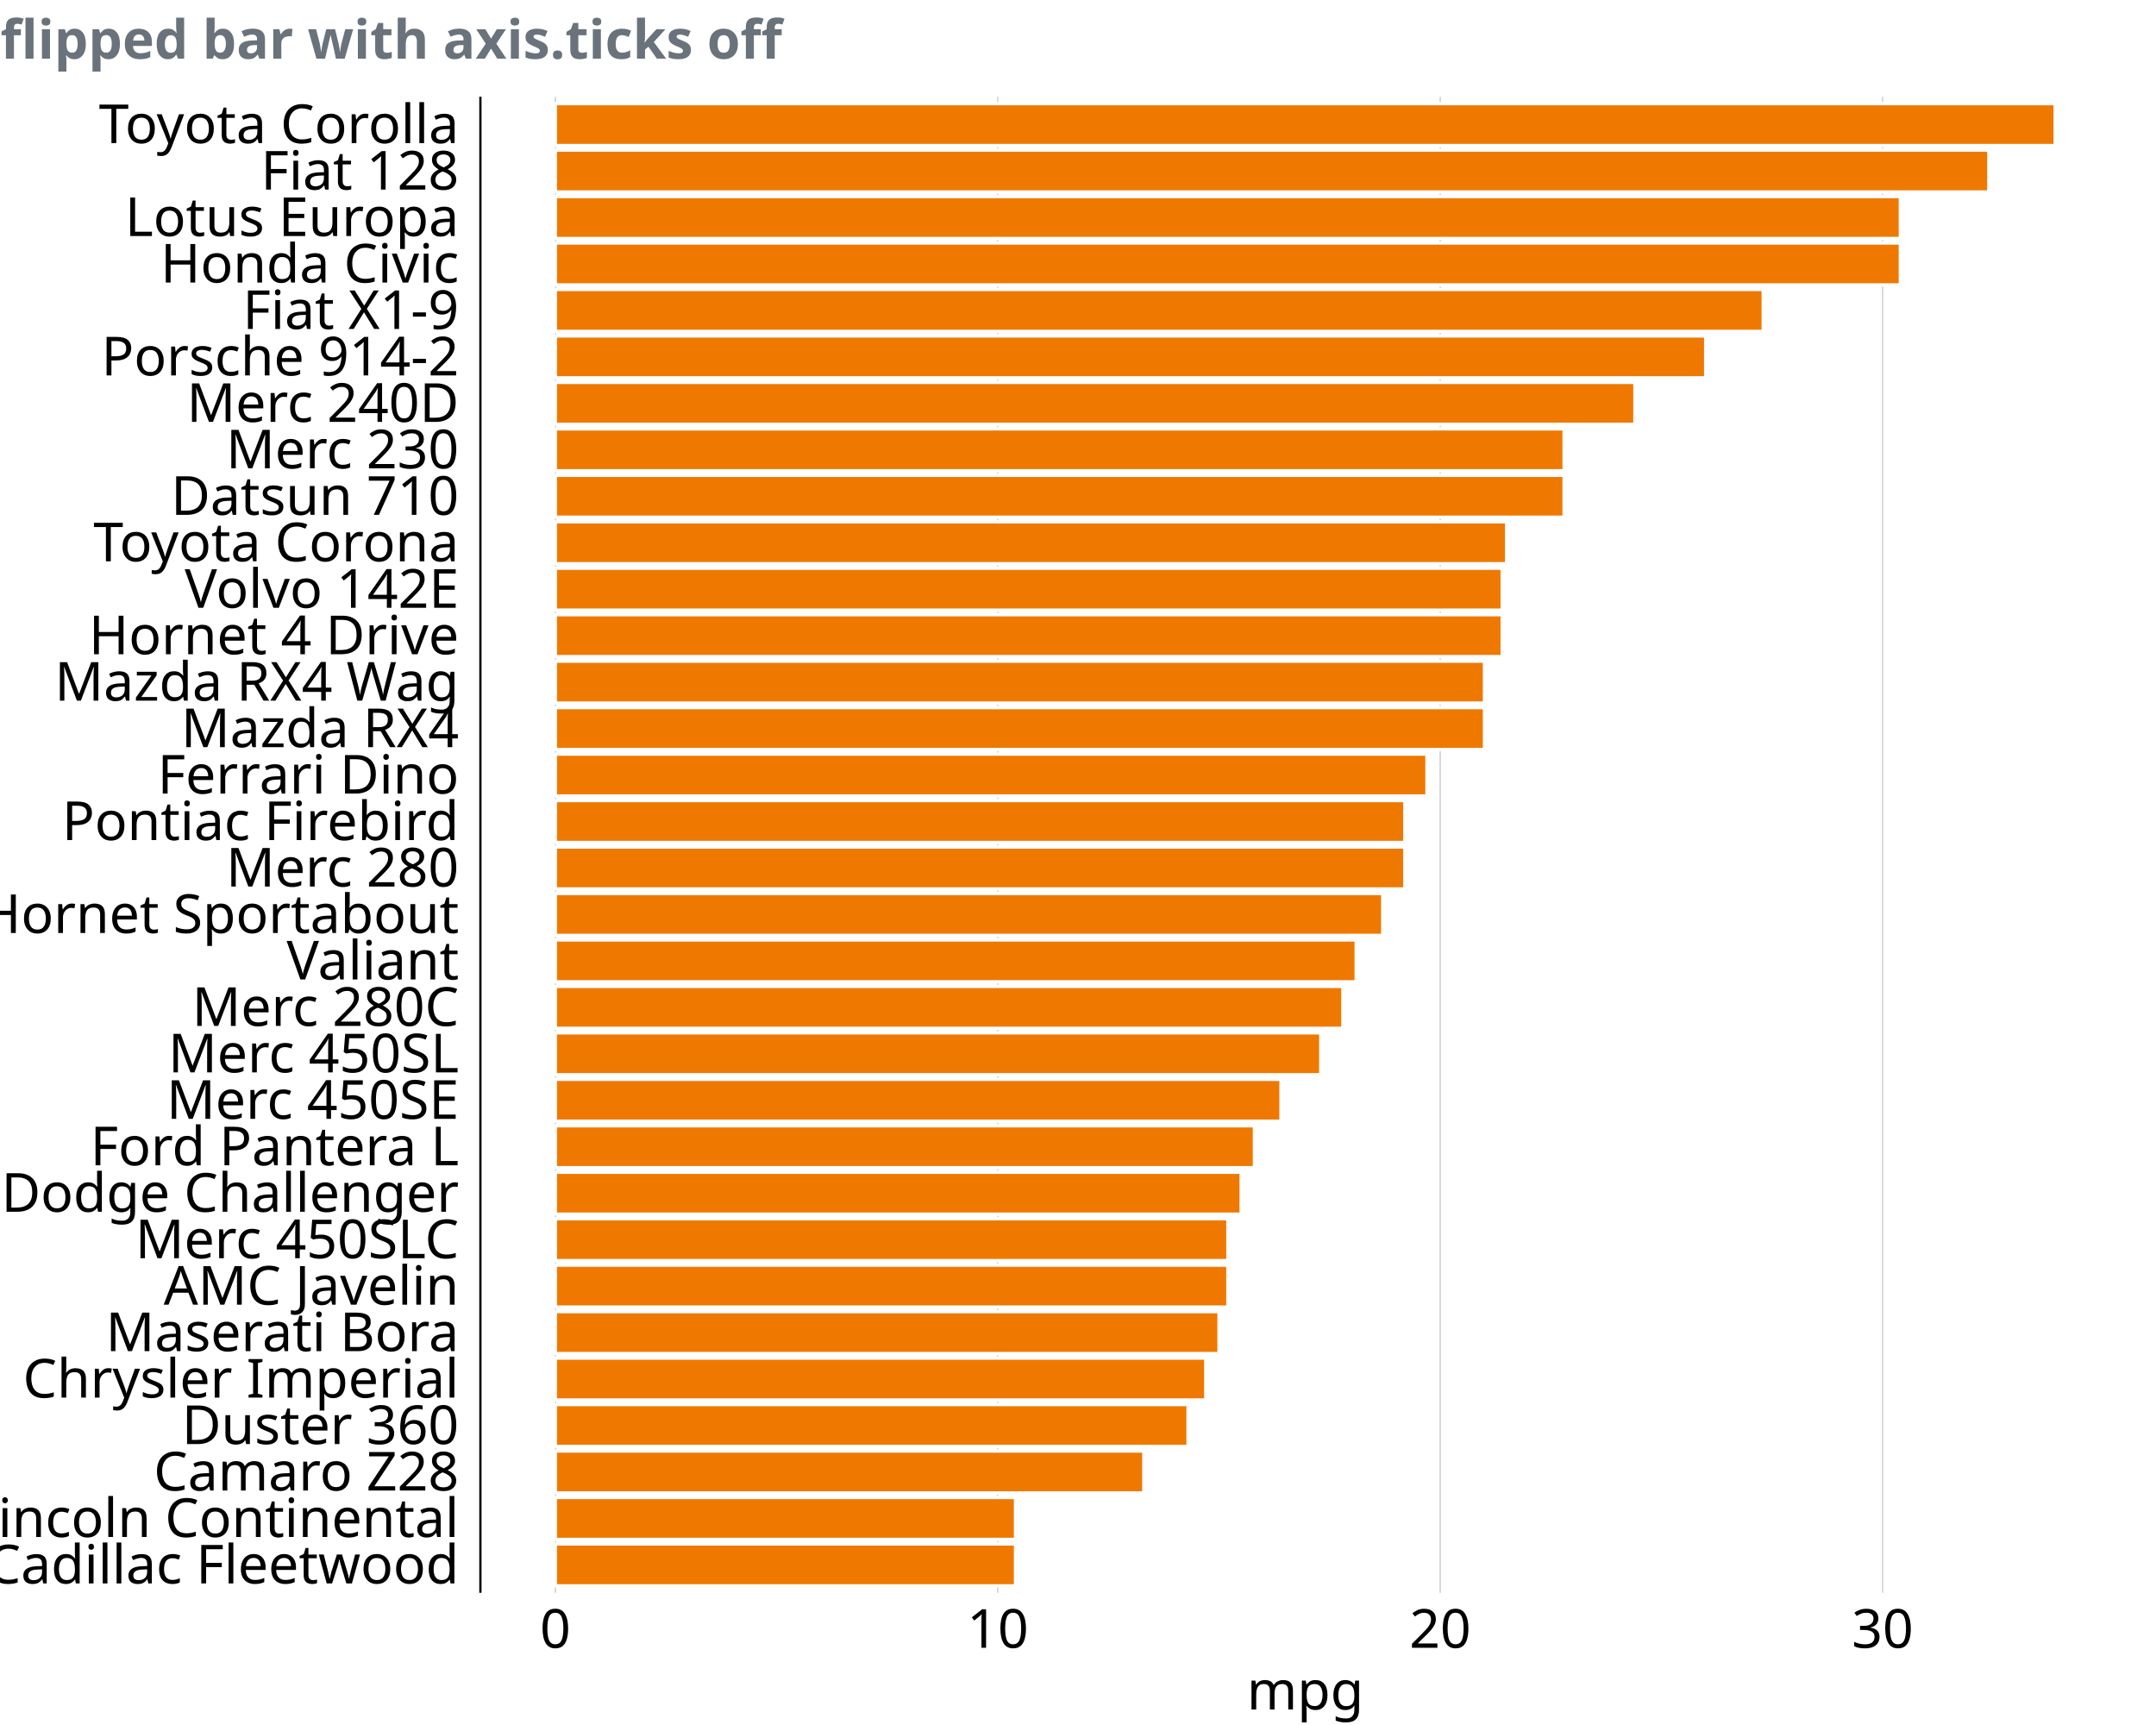
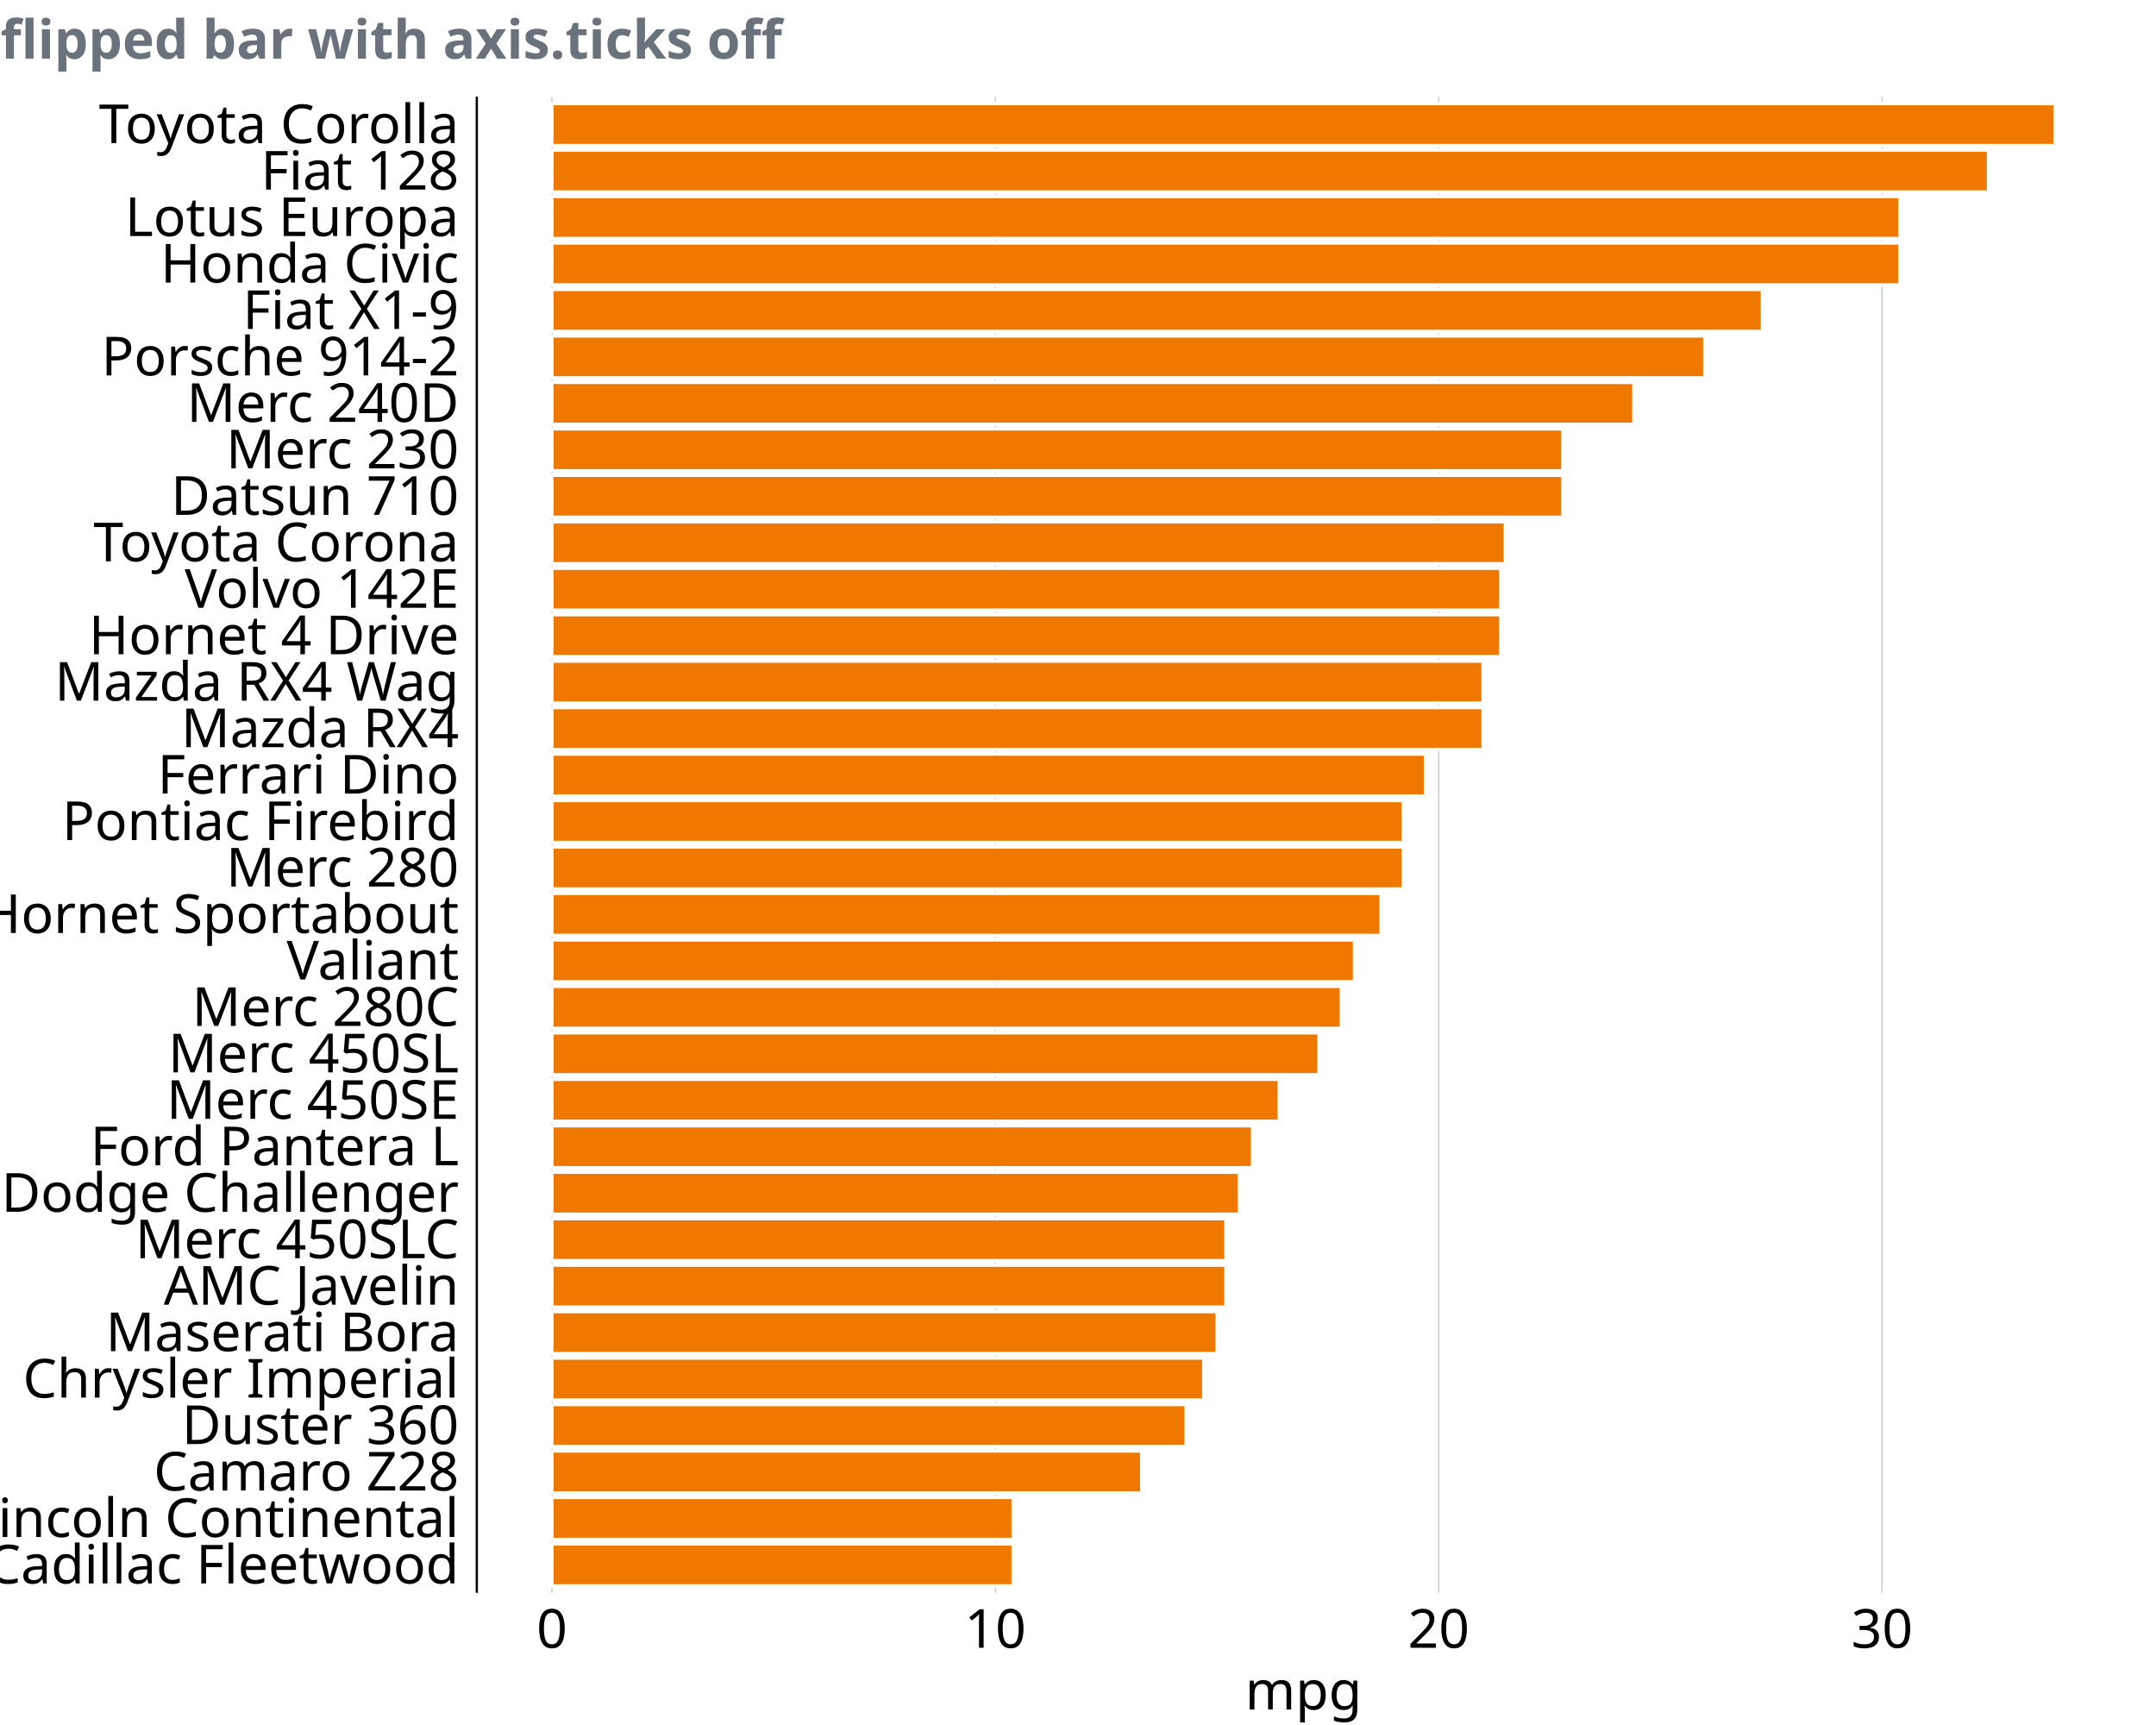
<svg xmlns="http://www.w3.org/2000/svg" class="svglite" data-engine-version="2.0" width="720.00pt" height="576.00pt" viewBox="0 0 720.00 576.00">
  <defs>
    <style type="text/css">
    .svglite line, .svglite polyline, .svglite polygon, .svglite path, .svglite rect, .svglite circle {
      fill: none;
      stroke: #000000;
      stroke-linecap: round;
      stroke-linejoin: round;
      stroke-miterlimit: 10.00;
    }
  </style>
  </defs>
  <rect width="100%" height="100%" style="stroke: none; fill: #FFFFFF;" />
  <defs>
    <clipPath id="cpMC4wMHw3MjAuMDB8MC4wMHw1NzYuMDA=">
      <rect x="0.00" y="0.00" width="720.00" height="576.00" />
    </clipPath>
  </defs>
  <g clip-path="url(#cpMC4wMHw3MjAuMDB8MC4wMHw1NzYuMDA=)">
    <rect x="0.00" y="0.00" width="720.00" height="576.00" style="stroke-width: 0.75; stroke: none; fill: #FFFFFF;" />
  </g>
  <defs>
-     <clipPath id="cpMTYwLjQzfDcxMS4zNnwzMi4yOXw1MzEuODU=">
-       <rect x="160.43" y="32.29" width="550.93" height="499.56" />
+     <clipPath id="cpMTU5LjIzfDcxMS4zNnwzMi4yOXw1MzEuODU=">
+       <rect x="159.23" y="32.29" width="552.13" height="499.56" />
    </clipPath>
  </defs>
-   <g clip-path="url(#cpMTYwLjQzfDcxMS4zNnwzMi4yOXw1MzEuODU=)">
-     <rect x="160.43" y="32.29" width="550.93" height="499.56" style="stroke-width: 0.75; stroke: none; fill: #FFFFFF;" />
-     <polyline points="185.47,531.85 185.47,32.29 " style="stroke-width: 0.38; stroke: #C3C7CB; stroke-linecap: butt;" />
-     <polyline points="333.21,531.85 333.21,32.29 " style="stroke-width: 0.38; stroke: #C3C7CB; stroke-linecap: butt;" />
-     <polyline points="480.96,531.85 480.96,32.29 " style="stroke-width: 0.38; stroke: #C3C7CB; stroke-linecap: butt;" />
-     <polyline points="628.70,531.85 628.70,32.29 " style="stroke-width: 0.38; stroke: #C3C7CB; stroke-linecap: butt;" />
-     <rect x="185.47" y="236.30" width="310.26" height="13.96" style="stroke-width: 1.07; stroke: #FFFFFF; stroke-linecap: butt; stroke-linejoin: miter; fill: #EF7900;" />
-     <rect x="185.47" y="220.79" width="310.26" height="13.96" style="stroke-width: 1.07; stroke: #FFFFFF; stroke-linecap: butt; stroke-linejoin: miter; fill: #EF7900;" />
-     <rect x="185.47" y="158.73" width="336.85" height="13.96" style="stroke-width: 1.07; stroke: #FFFFFF; stroke-linecap: butt; stroke-linejoin: miter; fill: #EF7900;" />
-     <rect x="185.47" y="205.27" width="316.17" height="13.96" style="stroke-width: 1.07; stroke: #FFFFFF; stroke-linecap: butt; stroke-linejoin: miter; fill: #EF7900;" />
-     <rect x="185.47" y="298.36" width="276.28" height="13.96" style="stroke-width: 1.07; stroke: #FFFFFF; stroke-linecap: butt; stroke-linejoin: miter; fill: #EF7900;" />
-     <rect x="185.47" y="313.87" width="267.41" height="13.96" style="stroke-width: 1.07; stroke: #FFFFFF; stroke-linecap: butt; stroke-linejoin: miter; fill: #EF7900;" />
-     <rect x="185.47" y="469.02" width="211.27" height="13.96" style="stroke-width: 1.07; stroke: #FFFFFF; stroke-linecap: butt; stroke-linejoin: miter; fill: #EF7900;" />
-     <rect x="185.47" y="127.70" width="360.49" height="13.96" style="stroke-width: 1.07; stroke: #FFFFFF; stroke-linecap: butt; stroke-linejoin: miter; fill: #EF7900;" />
-     <rect x="185.47" y="143.22" width="336.85" height="13.96" style="stroke-width: 1.07; stroke: #FFFFFF; stroke-linecap: butt; stroke-linejoin: miter; fill: #EF7900;" />
-     <rect x="185.47" y="282.85" width="283.67" height="13.96" style="stroke-width: 1.07; stroke: #FFFFFF; stroke-linecap: butt; stroke-linejoin: miter; fill: #EF7900;" />
-     <rect x="185.47" y="329.39" width="262.98" height="13.96" style="stroke-width: 1.07; stroke: #FFFFFF; stroke-linecap: butt; stroke-linejoin: miter; fill: #EF7900;" />
-     <rect x="185.47" y="360.42" width="242.30" height="13.96" style="stroke-width: 1.07; stroke: #FFFFFF; stroke-linecap: butt; stroke-linejoin: miter; fill: #EF7900;" />
-     <rect x="185.47" y="344.90" width="255.59" height="13.96" style="stroke-width: 1.07; stroke: #FFFFFF; stroke-linecap: butt; stroke-linejoin: miter; fill: #EF7900;" />
-     <rect x="185.47" y="406.96" width="224.57" height="13.96" style="stroke-width: 1.07; stroke: #FFFFFF; stroke-linecap: butt; stroke-linejoin: miter; fill: #EF7900;" />
-     <rect x="185.47" y="515.56" width="153.65" height="13.96" style="stroke-width: 1.07; stroke: #FFFFFF; stroke-linecap: butt; stroke-linejoin: miter; fill: #EF7900;" />
-     <rect x="185.47" y="500.05" width="153.65" height="13.96" style="stroke-width: 1.07; stroke: #FFFFFF; stroke-linecap: butt; stroke-linejoin: miter; fill: #EF7900;" />
-     <rect x="185.47" y="453.50" width="217.18" height="13.96" style="stroke-width: 1.07; stroke: #FFFFFF; stroke-linecap: butt; stroke-linejoin: miter; fill: #EF7900;" />
-     <rect x="185.47" y="50.13" width="478.69" height="13.96" style="stroke-width: 1.07; stroke: #FFFFFF; stroke-linecap: butt; stroke-linejoin: miter; fill: #EF7900;" />
-     <rect x="185.47" y="81.16" width="449.14" height="13.96" style="stroke-width: 1.07; stroke: #FFFFFF; stroke-linecap: butt; stroke-linejoin: miter; fill: #EF7900;" />
-     <rect x="185.47" y="34.62" width="500.85" height="13.96" style="stroke-width: 1.07; stroke: #FFFFFF; stroke-linecap: butt; stroke-linejoin: miter; fill: #EF7900;" />
-     <rect x="185.47" y="174.25" width="317.65" height="13.96" style="stroke-width: 1.07; stroke: #FFFFFF; stroke-linecap: butt; stroke-linejoin: miter; fill: #EF7900;" />
-     <rect x="185.47" y="391.45" width="229.00" height="13.96" style="stroke-width: 1.07; stroke: #FFFFFF; stroke-linecap: butt; stroke-linejoin: miter; fill: #EF7900;" />
-     <rect x="185.47" y="422.47" width="224.57" height="13.96" style="stroke-width: 1.07; stroke: #FFFFFF; stroke-linecap: butt; stroke-linejoin: miter; fill: #EF7900;" />
-     <rect x="185.47" y="484.53" width="196.50" height="13.96" style="stroke-width: 1.07; stroke: #FFFFFF; stroke-linecap: butt; stroke-linejoin: miter; fill: #EF7900;" />
-     <rect x="185.47" y="267.33" width="283.67" height="13.96" style="stroke-width: 1.07; stroke: #FFFFFF; stroke-linecap: butt; stroke-linejoin: miter; fill: #EF7900;" />
-     <rect x="185.47" y="96.68" width="403.34" height="13.96" style="stroke-width: 1.07; stroke: #FFFFFF; stroke-linecap: butt; stroke-linejoin: miter; fill: #EF7900;" />
-     <rect x="185.47" y="112.19" width="384.13" height="13.96" style="stroke-width: 1.07; stroke: #FFFFFF; stroke-linecap: butt; stroke-linejoin: miter; fill: #EF7900;" />
-     <rect x="185.47" y="65.65" width="449.14" height="13.96" style="stroke-width: 1.07; stroke: #FFFFFF; stroke-linecap: butt; stroke-linejoin: miter; fill: #EF7900;" />
-     <rect x="185.47" y="375.93" width="233.43" height="13.96" style="stroke-width: 1.07; stroke: #FFFFFF; stroke-linecap: butt; stroke-linejoin: miter; fill: #EF7900;" />
-     <rect x="185.47" y="251.82" width="291.05" height="13.96" style="stroke-width: 1.07; stroke: #FFFFFF; stroke-linecap: butt; stroke-linejoin: miter; fill: #EF7900;" />
-     <rect x="185.47" y="437.99" width="221.61" height="13.96" style="stroke-width: 1.07; stroke: #FFFFFF; stroke-linecap: butt; stroke-linejoin: miter; fill: #EF7900;" />
-     <rect x="185.47" y="189.76" width="316.17" height="13.96" style="stroke-width: 1.07; stroke: #FFFFFF; stroke-linecap: butt; stroke-linejoin: miter; fill: #EF7900;" />
+   <g clip-path="url(#cpMTU5LjIzfDcxMS4zNnwzMi4yOXw1MzEuODU=)">
+     <rect x="159.23" y="32.29" width="552.13" height="499.56" style="stroke-width: 0.75; stroke: none; fill: #FFFFFF;" />
+     <polyline points="184.33,531.85 184.33,32.29 " style="stroke-width: 0.38; stroke: #C3C7CB; stroke-linecap: butt;" />
+     <polyline points="332.39,531.85 332.39,32.29 " style="stroke-width: 0.38; stroke: #C3C7CB; stroke-linecap: butt;" />
+     <polyline points="480.46,531.85 480.46,32.29 " style="stroke-width: 0.38; stroke: #C3C7CB; stroke-linecap: butt;" />
+     <polyline points="628.52,531.85 628.52,32.29 " style="stroke-width: 0.38; stroke: #C3C7CB; stroke-linecap: butt;" />
+     <rect x="184.33" y="236.30" width="310.93" height="13.96" style="stroke-width: 1.07; stroke: #FFFFFF; stroke-linecap: butt; stroke-linejoin: miter; fill: #EF7900;" />
+     <rect x="184.33" y="220.79" width="310.93" height="13.96" style="stroke-width: 1.07; stroke: #FFFFFF; stroke-linecap: butt; stroke-linejoin: miter; fill: #EF7900;" />
+     <rect x="184.33" y="158.73" width="337.58" height="13.96" style="stroke-width: 1.07; stroke: #FFFFFF; stroke-linecap: butt; stroke-linejoin: miter; fill: #EF7900;" />
+     <rect x="184.33" y="205.27" width="316.85" height="13.96" style="stroke-width: 1.07; stroke: #FFFFFF; stroke-linecap: butt; stroke-linejoin: miter; fill: #EF7900;" />
+     <rect x="184.33" y="298.36" width="276.88" height="13.96" style="stroke-width: 1.07; stroke: #FFFFFF; stroke-linecap: butt; stroke-linejoin: miter; fill: #EF7900;" />
+     <rect x="184.33" y="313.87" width="267.99" height="13.96" style="stroke-width: 1.07; stroke: #FFFFFF; stroke-linecap: butt; stroke-linejoin: miter; fill: #EF7900;" />
+     <rect x="184.33" y="469.02" width="211.73" height="13.96" style="stroke-width: 1.07; stroke: #FFFFFF; stroke-linecap: butt; stroke-linejoin: miter; fill: #EF7900;" />
+     <rect x="184.33" y="127.70" width="361.27" height="13.96" style="stroke-width: 1.07; stroke: #FFFFFF; stroke-linecap: butt; stroke-linejoin: miter; fill: #EF7900;" />
+     <rect x="184.33" y="143.22" width="337.58" height="13.96" style="stroke-width: 1.07; stroke: #FFFFFF; stroke-linecap: butt; stroke-linejoin: miter; fill: #EF7900;" />
+     <rect x="184.33" y="282.85" width="284.28" height="13.96" style="stroke-width: 1.07; stroke: #FFFFFF; stroke-linecap: butt; stroke-linejoin: miter; fill: #EF7900;" />
+     <rect x="184.33" y="329.39" width="263.55" height="13.96" style="stroke-width: 1.07; stroke: #FFFFFF; stroke-linecap: butt; stroke-linejoin: miter; fill: #EF7900;" />
+     <rect x="184.33" y="360.42" width="242.82" height="13.96" style="stroke-width: 1.07; stroke: #FFFFFF; stroke-linecap: butt; stroke-linejoin: miter; fill: #EF7900;" />
+     <rect x="184.33" y="344.90" width="256.15" height="13.96" style="stroke-width: 1.07; stroke: #FFFFFF; stroke-linecap: butt; stroke-linejoin: miter; fill: #EF7900;" />
+     <rect x="184.33" y="406.96" width="225.06" height="13.96" style="stroke-width: 1.07; stroke: #FFFFFF; stroke-linecap: butt; stroke-linejoin: miter; fill: #EF7900;" />
+     <rect x="184.33" y="515.56" width="153.99" height="13.96" style="stroke-width: 1.07; stroke: #FFFFFF; stroke-linecap: butt; stroke-linejoin: miter; fill: #EF7900;" />
+     <rect x="184.33" y="500.05" width="153.99" height="13.96" style="stroke-width: 1.07; stroke: #FFFFFF; stroke-linecap: butt; stroke-linejoin: miter; fill: #EF7900;" />
+     <rect x="184.33" y="453.50" width="217.65" height="13.96" style="stroke-width: 1.07; stroke: #FFFFFF; stroke-linecap: butt; stroke-linejoin: miter; fill: #EF7900;" />
+     <rect x="184.33" y="50.13" width="479.72" height="13.96" style="stroke-width: 1.07; stroke: #FFFFFF; stroke-linecap: butt; stroke-linejoin: miter; fill: #EF7900;" />
+     <rect x="184.33" y="81.16" width="450.11" height="13.96" style="stroke-width: 1.07; stroke: #FFFFFF; stroke-linecap: butt; stroke-linejoin: miter; fill: #EF7900;" />
+     <rect x="184.33" y="34.62" width="501.93" height="13.96" style="stroke-width: 1.07; stroke: #FFFFFF; stroke-linecap: butt; stroke-linejoin: miter; fill: #EF7900;" />
+     <rect x="184.33" y="174.25" width="318.34" height="13.96" style="stroke-width: 1.07; stroke: #FFFFFF; stroke-linecap: butt; stroke-linejoin: miter; fill: #EF7900;" />
+     <rect x="184.33" y="391.45" width="229.50" height="13.96" style="stroke-width: 1.07; stroke: #FFFFFF; stroke-linecap: butt; stroke-linejoin: miter; fill: #EF7900;" />
+     <rect x="184.33" y="422.47" width="225.06" height="13.96" style="stroke-width: 1.07; stroke: #FFFFFF; stroke-linecap: butt; stroke-linejoin: miter; fill: #EF7900;" />
+     <rect x="184.33" y="484.53" width="196.92" height="13.96" style="stroke-width: 1.07; stroke: #FFFFFF; stroke-linecap: butt; stroke-linejoin: miter; fill: #EF7900;" />
+     <rect x="184.33" y="267.33" width="284.28" height="13.96" style="stroke-width: 1.07; stroke: #FFFFFF; stroke-linecap: butt; stroke-linejoin: miter; fill: #EF7900;" />
+     <rect x="184.33" y="96.68" width="404.21" height="13.96" style="stroke-width: 1.07; stroke: #FFFFFF; stroke-linecap: butt; stroke-linejoin: miter; fill: #EF7900;" />
+     <rect x="184.33" y="112.19" width="384.96" height="13.96" style="stroke-width: 1.07; stroke: #FFFFFF; stroke-linecap: butt; stroke-linejoin: miter; fill: #EF7900;" />
+     <rect x="184.33" y="65.65" width="450.11" height="13.96" style="stroke-width: 1.07; stroke: #FFFFFF; stroke-linecap: butt; stroke-linejoin: miter; fill: #EF7900;" />
+     <rect x="184.33" y="375.93" width="233.94" height="13.96" style="stroke-width: 1.07; stroke: #FFFFFF; stroke-linecap: butt; stroke-linejoin: miter; fill: #EF7900;" />
+     <rect x="184.33" y="251.82" width="291.68" height="13.96" style="stroke-width: 1.07; stroke: #FFFFFF; stroke-linecap: butt; stroke-linejoin: miter; fill: #EF7900;" />
+     <rect x="184.33" y="437.99" width="222.09" height="13.96" style="stroke-width: 1.07; stroke: #FFFFFF; stroke-linecap: butt; stroke-linejoin: miter; fill: #EF7900;" />
+     <rect x="184.33" y="189.76" width="316.85" height="13.96" style="stroke-width: 1.07; stroke: #FFFFFF; stroke-linecap: butt; stroke-linejoin: miter; fill: #EF7900;" />
  </g>
  <g clip-path="url(#cpMC4wMHw3MjAuMDB8MC4wMHw1NzYuMDA=)">
-     <polyline points="160.43,531.85 160.43,32.29 " style="stroke-width: 0.75; stroke-linecap: butt;" />
+     <polyline points="159.23,531.85 159.23,32.29 " style="stroke-width: 0.75; stroke-linecap: butt;" />
    <text x="153.26" y="528.74" text-anchor="end" style="font-size: 18.00px; font-family: sans;" textLength="152.09px" lengthAdjust="spacingAndGlyphs">Cadillac Fleetwood</text>
    <text x="153.26" y="513.22" text-anchor="end" style="font-size: 18.00px; font-family: sans;" textLength="153.11px" lengthAdjust="spacingAndGlyphs">Lincoln Continental</text>
    <text x="153.26" y="497.71" text-anchor="end" style="font-size: 18.00px; font-family: sans;" textLength="100.05px" lengthAdjust="spacingAndGlyphs">Camaro Z28</text>
    <text x="153.26" y="482.19" text-anchor="end" style="font-size: 18.00px; font-family: sans;" textLength="88.06px" lengthAdjust="spacingAndGlyphs">Duster 360</text>
    <text x="153.26" y="466.68" text-anchor="end" style="font-size: 18.00px; font-family: sans;" textLength="136.05px" lengthAdjust="spacingAndGlyphs">Chrysler Imperial</text>
    <text x="153.26" y="451.16" text-anchor="end" style="font-size: 18.00px; font-family: sans;" textLength="112.06px" lengthAdjust="spacingAndGlyphs">Maserati Bora</text>
    <text x="153.26" y="435.65" text-anchor="end" style="font-size: 18.00px; font-family: sans;" textLength="101.06px" lengthAdjust="spacingAndGlyphs">AMC Javelin</text>
    <text x="153.26" y="420.14" text-anchor="end" style="font-size: 18.00px; font-family: sans;" textLength="110.07px" lengthAdjust="spacingAndGlyphs">Merc 450SLC</text>
    <text x="153.26" y="404.62" text-anchor="end" style="font-size: 18.00px; font-family: sans;" textLength="145.11px" lengthAdjust="spacingAndGlyphs">Dodge Challenger</text>
    <text x="153.26" y="389.11" text-anchor="end" style="font-size: 18.00px; font-family: sans;" textLength="120.07px" lengthAdjust="spacingAndGlyphs">Ford Pantera L</text>
    <text x="153.26" y="373.59" text-anchor="end" style="font-size: 18.00px; font-family: sans;" textLength="99.07px" lengthAdjust="spacingAndGlyphs">Merc 450SE</text>
    <text x="153.26" y="358.08" text-anchor="end" style="font-size: 18.00px; font-family: sans;" textLength="97.07px" lengthAdjust="spacingAndGlyphs">Merc 450SL</text>
    <text x="153.26" y="342.56" text-anchor="end" style="font-size: 18.00px; font-family: sans;" textLength="88.05px" lengthAdjust="spacingAndGlyphs">Merc 280C</text>
    <text x="153.26" y="327.05" text-anchor="end" style="font-size: 18.00px; font-family: sans;" textLength="55.04px" lengthAdjust="spacingAndGlyphs">Valiant</text>
    <text x="153.26" y="311.54" text-anchor="end" style="font-size: 18.00px; font-family: sans;" textLength="147.11px" lengthAdjust="spacingAndGlyphs">Hornet Sportabout</text>
    <text x="153.26" y="296.02" text-anchor="end" style="font-size: 18.00px; font-family: sans;" textLength="75.05px" lengthAdjust="spacingAndGlyphs">Merc 280</text>
    <text x="153.26" y="280.51" text-anchor="end" style="font-size: 18.00px; font-family: sans;" textLength="126.06px" lengthAdjust="spacingAndGlyphs">Pontiac Firebird</text>
    <text x="153.26" y="264.99" text-anchor="end" style="font-size: 18.00px; font-family: sans;" textLength="95.02px" lengthAdjust="spacingAndGlyphs">Ferrari Dino</text>
    <text x="153.26" y="249.48" text-anchor="end" style="font-size: 18.00px; font-family: sans;" textLength="94.07px" lengthAdjust="spacingAndGlyphs">Mazda RX4</text>
    <text x="153.26" y="233.96" text-anchor="end" style="font-size: 18.00px; font-family: sans;" textLength="136.08px" lengthAdjust="spacingAndGlyphs">Mazda RX4 Wag</text>
    <text x="153.26" y="218.45" text-anchor="end" style="font-size: 18.00px; font-family: sans;" textLength="116.06px" lengthAdjust="spacingAndGlyphs">Hornet 4 Drive</text>
    <text x="153.26" y="202.94" text-anchor="end" style="font-size: 18.00px; font-family: sans;" textLength="92.08px" lengthAdjust="spacingAndGlyphs">Volvo 142E</text>
    <text x="153.26" y="187.42" text-anchor="end" style="font-size: 18.00px; font-family: sans;" textLength="119.08px" lengthAdjust="spacingAndGlyphs">Toyota Corona</text>
    <text x="153.26" y="171.91" text-anchor="end" style="font-size: 18.00px; font-family: sans;" textLength="92.08px" lengthAdjust="spacingAndGlyphs">Datsun 710</text>
    <text x="153.26" y="156.39" text-anchor="end" style="font-size: 18.00px; font-family: sans;" textLength="75.05px" lengthAdjust="spacingAndGlyphs">Merc 230</text>
    <text x="153.26" y="140.88" text-anchor="end" style="font-size: 18.00px; font-family: sans;" textLength="88.05px" lengthAdjust="spacingAndGlyphs">Merc 240D</text>
    <text x="153.26" y="125.36" text-anchor="end" style="font-size: 18.00px; font-family: sans;" textLength="117.09px" lengthAdjust="spacingAndGlyphs">Porsche 914-2</text>
    <text x="153.26" y="109.85" text-anchor="end" style="font-size: 18.00px; font-family: sans;" textLength="73.03px" lengthAdjust="spacingAndGlyphs">Fiat X1-9</text>
    <text x="153.26" y="94.34" text-anchor="end" style="font-size: 18.00px; font-family: sans;" textLength="97.06px" lengthAdjust="spacingAndGlyphs">Honda Civic</text>
    <text x="153.26" y="78.82" text-anchor="end" style="font-size: 18.00px; font-family: sans;" textLength="107.09px" lengthAdjust="spacingAndGlyphs">Lotus Europa</text>
    <text x="153.26" y="63.31" text-anchor="end" style="font-size: 18.00px; font-family: sans;" textLength="65.04px" lengthAdjust="spacingAndGlyphs">Fiat 128</text>
    <text x="153.26" y="47.79" text-anchor="end" style="font-size: 18.00px; font-family: sans;" textLength="117.06px" lengthAdjust="spacingAndGlyphs">Toyota Corolla</text>
-     <text x="185.47" y="550.22" text-anchor="middle" style="font-size: 18.00px; font-family: sans;" textLength="10.01px" lengthAdjust="spacingAndGlyphs">0</text>
-     <text x="333.21" y="550.22" text-anchor="middle" style="font-size: 18.00px; font-family: sans;" textLength="20.02px" lengthAdjust="spacingAndGlyphs">10</text>
-     <text x="480.96" y="550.22" text-anchor="middle" style="font-size: 18.00px; font-family: sans;" textLength="20.02px" lengthAdjust="spacingAndGlyphs">20</text>
-     <text x="628.70" y="550.22" text-anchor="middle" style="font-size: 18.00px; font-family: sans;" textLength="20.02px" lengthAdjust="spacingAndGlyphs">30</text>
-     <text x="435.89" y="570.82" text-anchor="middle" style="font-size: 18.00px; font-family: sans;" textLength="35.02px" lengthAdjust="spacingAndGlyphs">mpg</text>
+     <text x="184.33" y="550.22" text-anchor="middle" style="font-size: 18.00px; font-family: sans;" textLength="10.01px" lengthAdjust="spacingAndGlyphs">0</text>
+     <text x="332.39" y="550.22" text-anchor="middle" style="font-size: 18.00px; font-family: sans;" textLength="20.02px" lengthAdjust="spacingAndGlyphs">10</text>
+     <text x="480.46" y="550.22" text-anchor="middle" style="font-size: 18.00px; font-family: sans;" textLength="20.02px" lengthAdjust="spacingAndGlyphs">20</text>
+     <text x="628.52" y="550.22" text-anchor="middle" style="font-size: 18.00px; font-family: sans;" textLength="20.02px" lengthAdjust="spacingAndGlyphs">30</text>
+     <text x="435.30" y="570.82" text-anchor="middle" style="font-size: 18.00px; font-family: sans;" textLength="35.02px" lengthAdjust="spacingAndGlyphs">mpg</text>
    <text x="0.14" y="19.59" style="font-size: 18.00px; font-weight: bold; fill: #6A737B; font-family: sans;" textLength="224.12px" lengthAdjust="spacingAndGlyphs">flipped bar with axis.ticks off</text>
  </g>
</svg>
